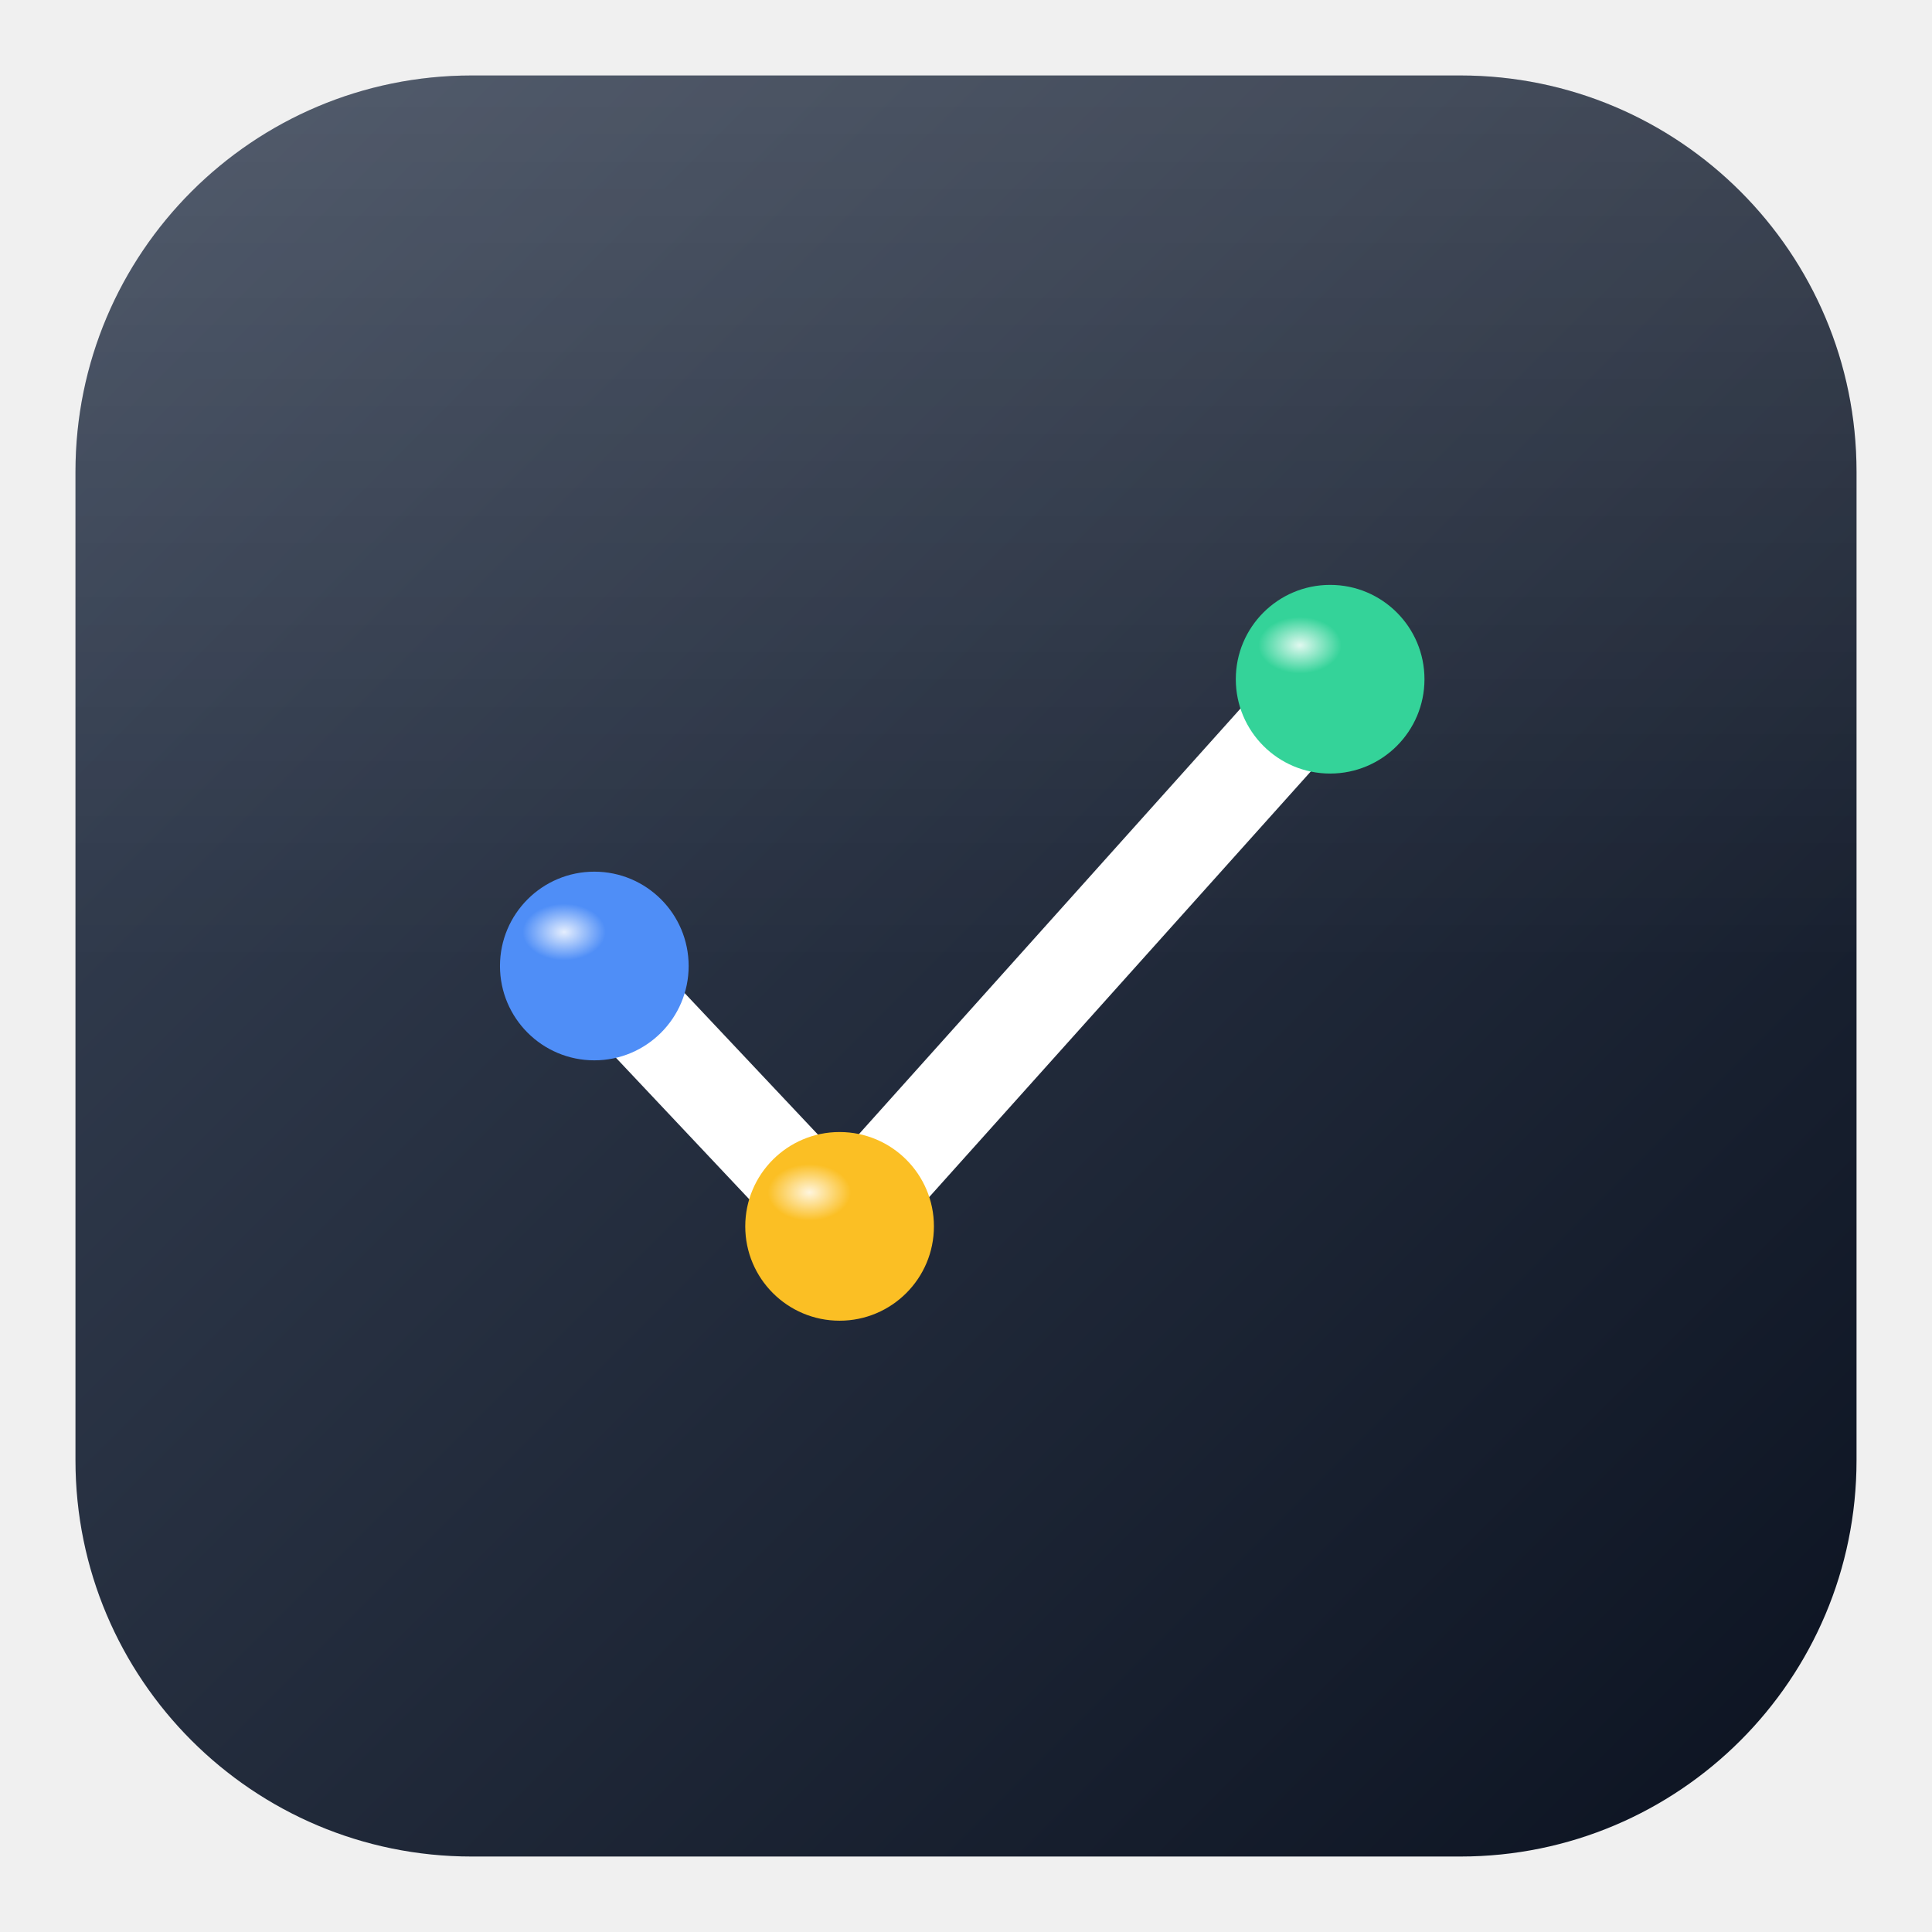
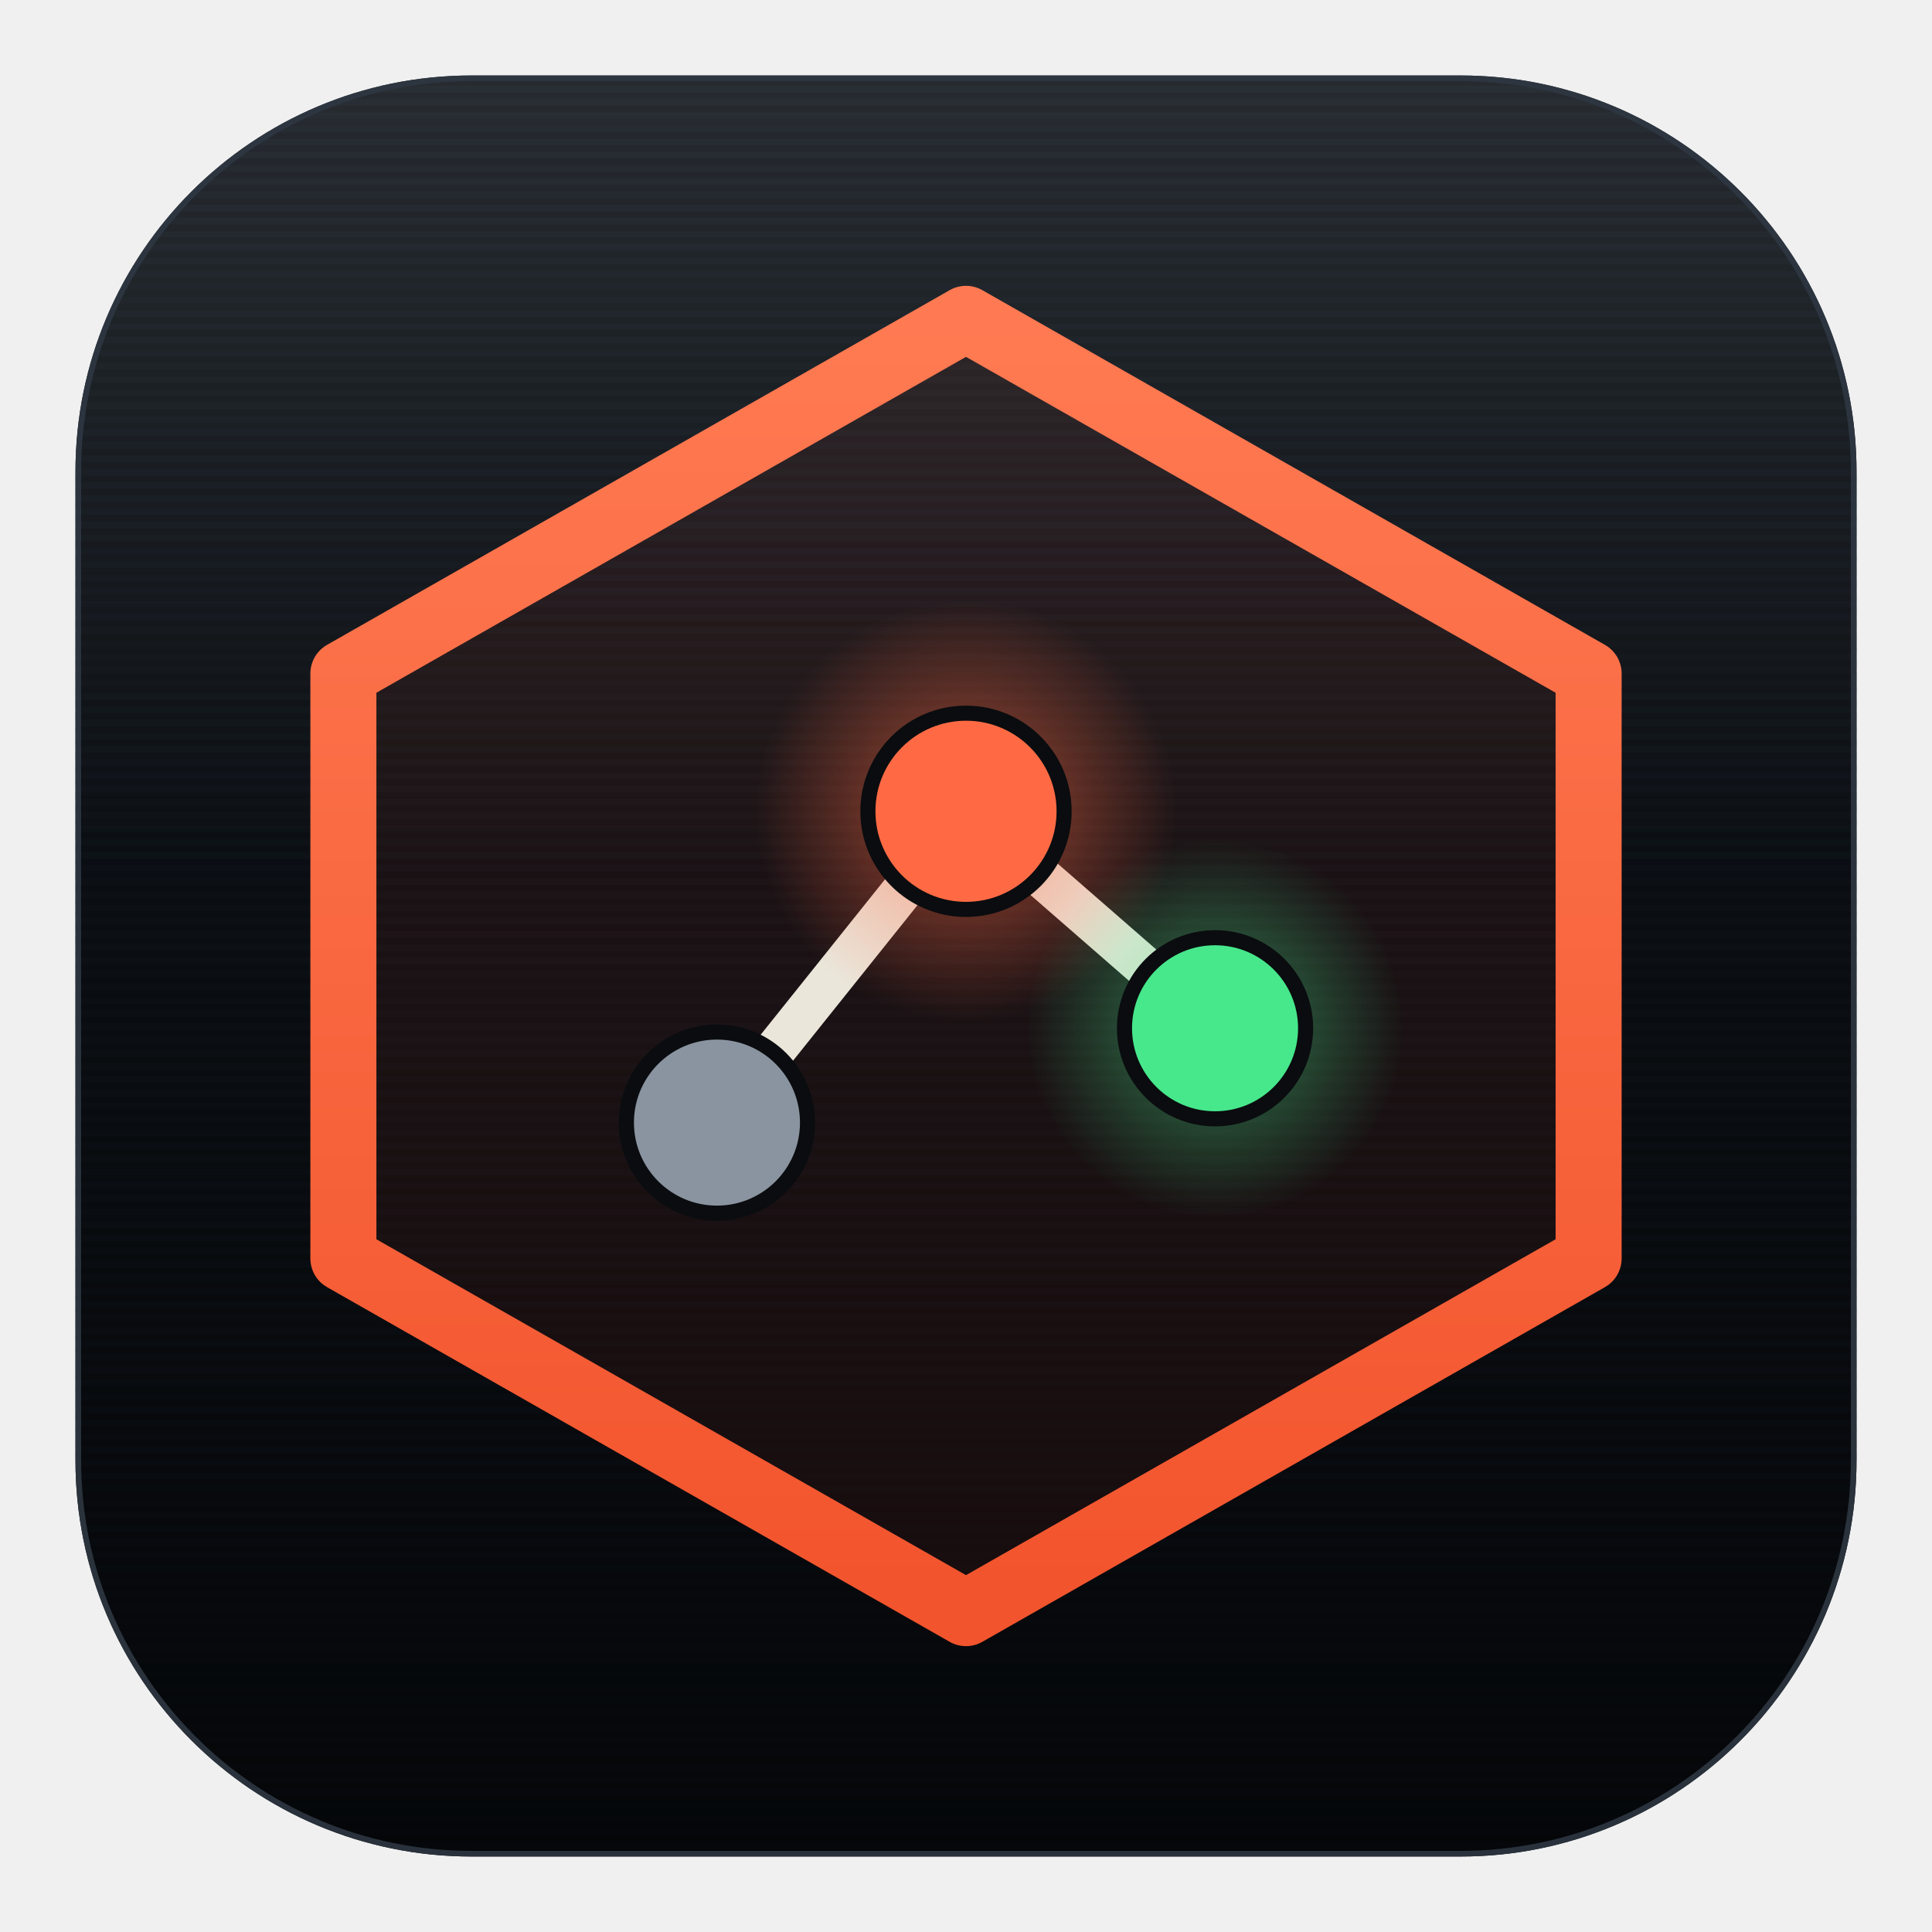
<svg xmlns="http://www.w3.org/2000/svg" width="1024" height="1024" viewBox="0 0 1024 1024">
  <defs>
-     <linearGradient id="bg" x1="0" y1="0" x2="1" y2="1">
-       <stop offset="0" stop-color="#3b4659" />
-       <stop offset="1" stop-color="#0b1220" />
+     <linearGradient id="void" x1="0" y1="0" x2="0" y2="1">
+       <stop offset="0" stop-color="#12181F" />
+       <stop offset="1" stop-color="#05070A" />
+     </linearGradient>
+     <linearGradient id="edge" x1="0" y1="0" x2="0" y2="1">
+       <stop offset="0" stop-color="#FF7A52" />
+       <stop offset="1" stop-color="#F2542D" />
    </linearGradient>
    <linearGradient id="sheen" x1="0" y1="0" x2="0" y2="1">
-       <stop offset="0" stop-color="#ffffff" stop-opacity="0.13" />
-       <stop offset="0.5" stop-color="#ffffff" stop-opacity="0" />
+       <stop offset="0" stop-color="#FFFFFF" stop-opacity="0.10" />
+       <stop offset="0.45" stop-color="#FFFFFF" stop-opacity="0" />
    </linearGradient>
-     <radialGradient id="hi" cx="0.5" cy="0.5" r="0.5">
-       <stop offset="0" stop-color="#ffffff" stop-opacity="0.85" />
-       <stop offset="1" stop-color="#ffffff" stop-opacity="0" />
+     <radialGradient id="glowO">
+       <stop offset="0" stop-color="#FF6A44" stop-opacity="0.6" />
+       <stop offset="1" stop-color="#FF6A44" stop-opacity="0" />
    </radialGradient>
+     <radialGradient id="glowG">
+       <stop offset="0" stop-color="#46E88B" stop-opacity="0.5" />
+       <stop offset="1" stop-color="#46E88B" stop-opacity="0" />
+     </radialGradient>
+     <pattern id="scan" width="7" height="7" patternUnits="userSpaceOnUse">
+       <rect width="7" height="3.5" fill="#000000" opacity="0.16" />
+     </pattern>
  </defs>
-   <rect x="40" y="40" width="944" height="944" rx="210" fill="url(#bg)" />
+   <rect x="40" y="40" width="944" height="944" rx="210" fill="url(#void)" />
+   <rect x="40" y="40" width="944" height="944" rx="210" fill="url(#scan)" />
  <rect x="40" y="40" width="944" height="944" rx="210" fill="url(#sheen)" />
-   <path d="M315 512 L445 650 L705 360" fill="none" stroke="#ffffff" stroke-width="50" stroke-linecap="round" stroke-linejoin="round" />
-   <circle cx="315" cy="512" r="50" fill="#4f8ef7" />
-   <ellipse cx="299" cy="494" rx="22" ry="15" fill="url(#hi)" />
-   <circle cx="445" cy="650" r="50" fill="#fbbf24" />
-   <ellipse cx="429" cy="632" rx="22" ry="15" fill="url(#hi)" />
-   <circle cx="705" cy="360" r="50" fill="#34d399" />
-   <ellipse cx="689" cy="342" rx="22" ry="15" fill="url(#hi)" />
+   <polygon points="512,169 842,357 842,667 512,855 182,667 182,357" fill="#F2542D" fill-opacity="0.07" stroke="url(#edge)" stroke-width="35" stroke-linejoin="round" />
+   <path d="M380 595 L512 430 L644 545" fill="none" stroke="#EAE6DA" stroke-width="22" stroke-linecap="round" stroke-linejoin="round" />
+   <circle cx="512" cy="430" r="112" fill="url(#glowO)" />
+   <circle cx="644" cy="545" r="100" fill="url(#glowG)" />
+   <circle cx="380" cy="595" r="48" fill="#8A94A0" stroke="#0A0C0F" stroke-width="8" />
+   <circle cx="512" cy="430" r="52" fill="#FF6A44" stroke="#0A0C0F" stroke-width="8" />
+   <circle cx="644" cy="545" r="48" fill="#46E88B" stroke="#0A0C0F" stroke-width="8" />
+   <rect x="41.5" y="41.5" width="941" height="941" rx="208.5" fill="none" stroke="#2E3742" stroke-width="3" stroke-opacity="0.9" />
</svg>
